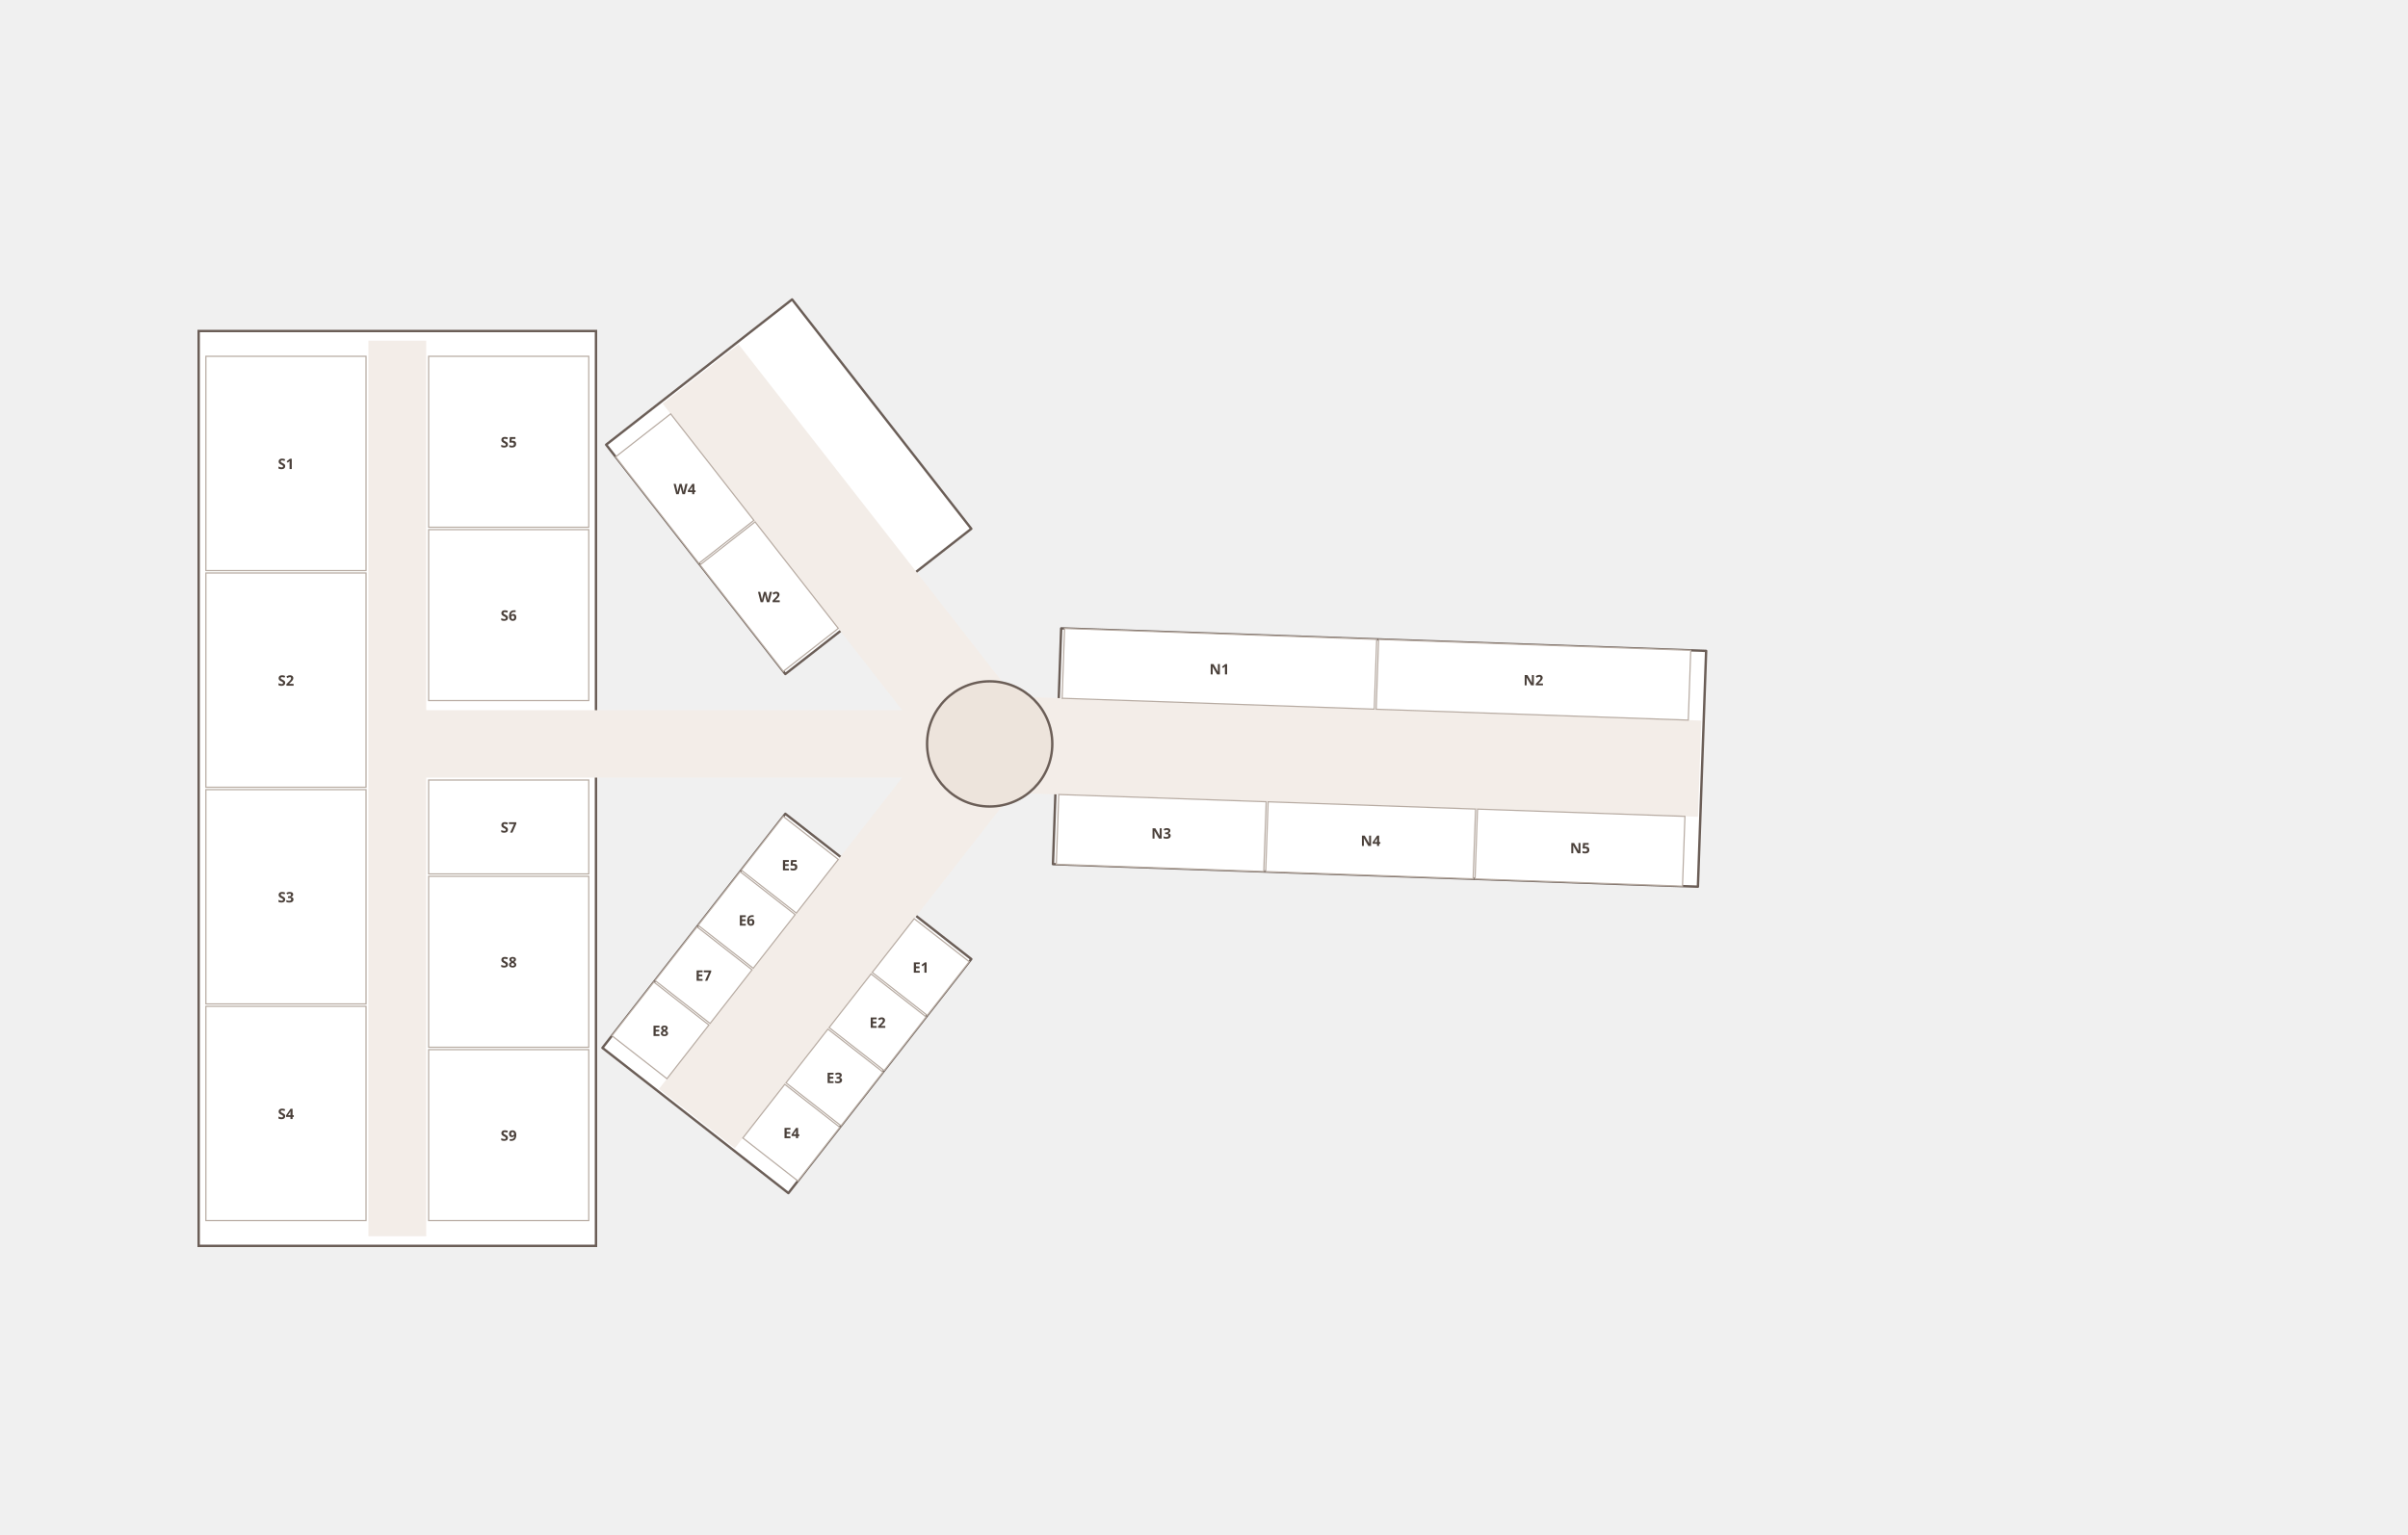
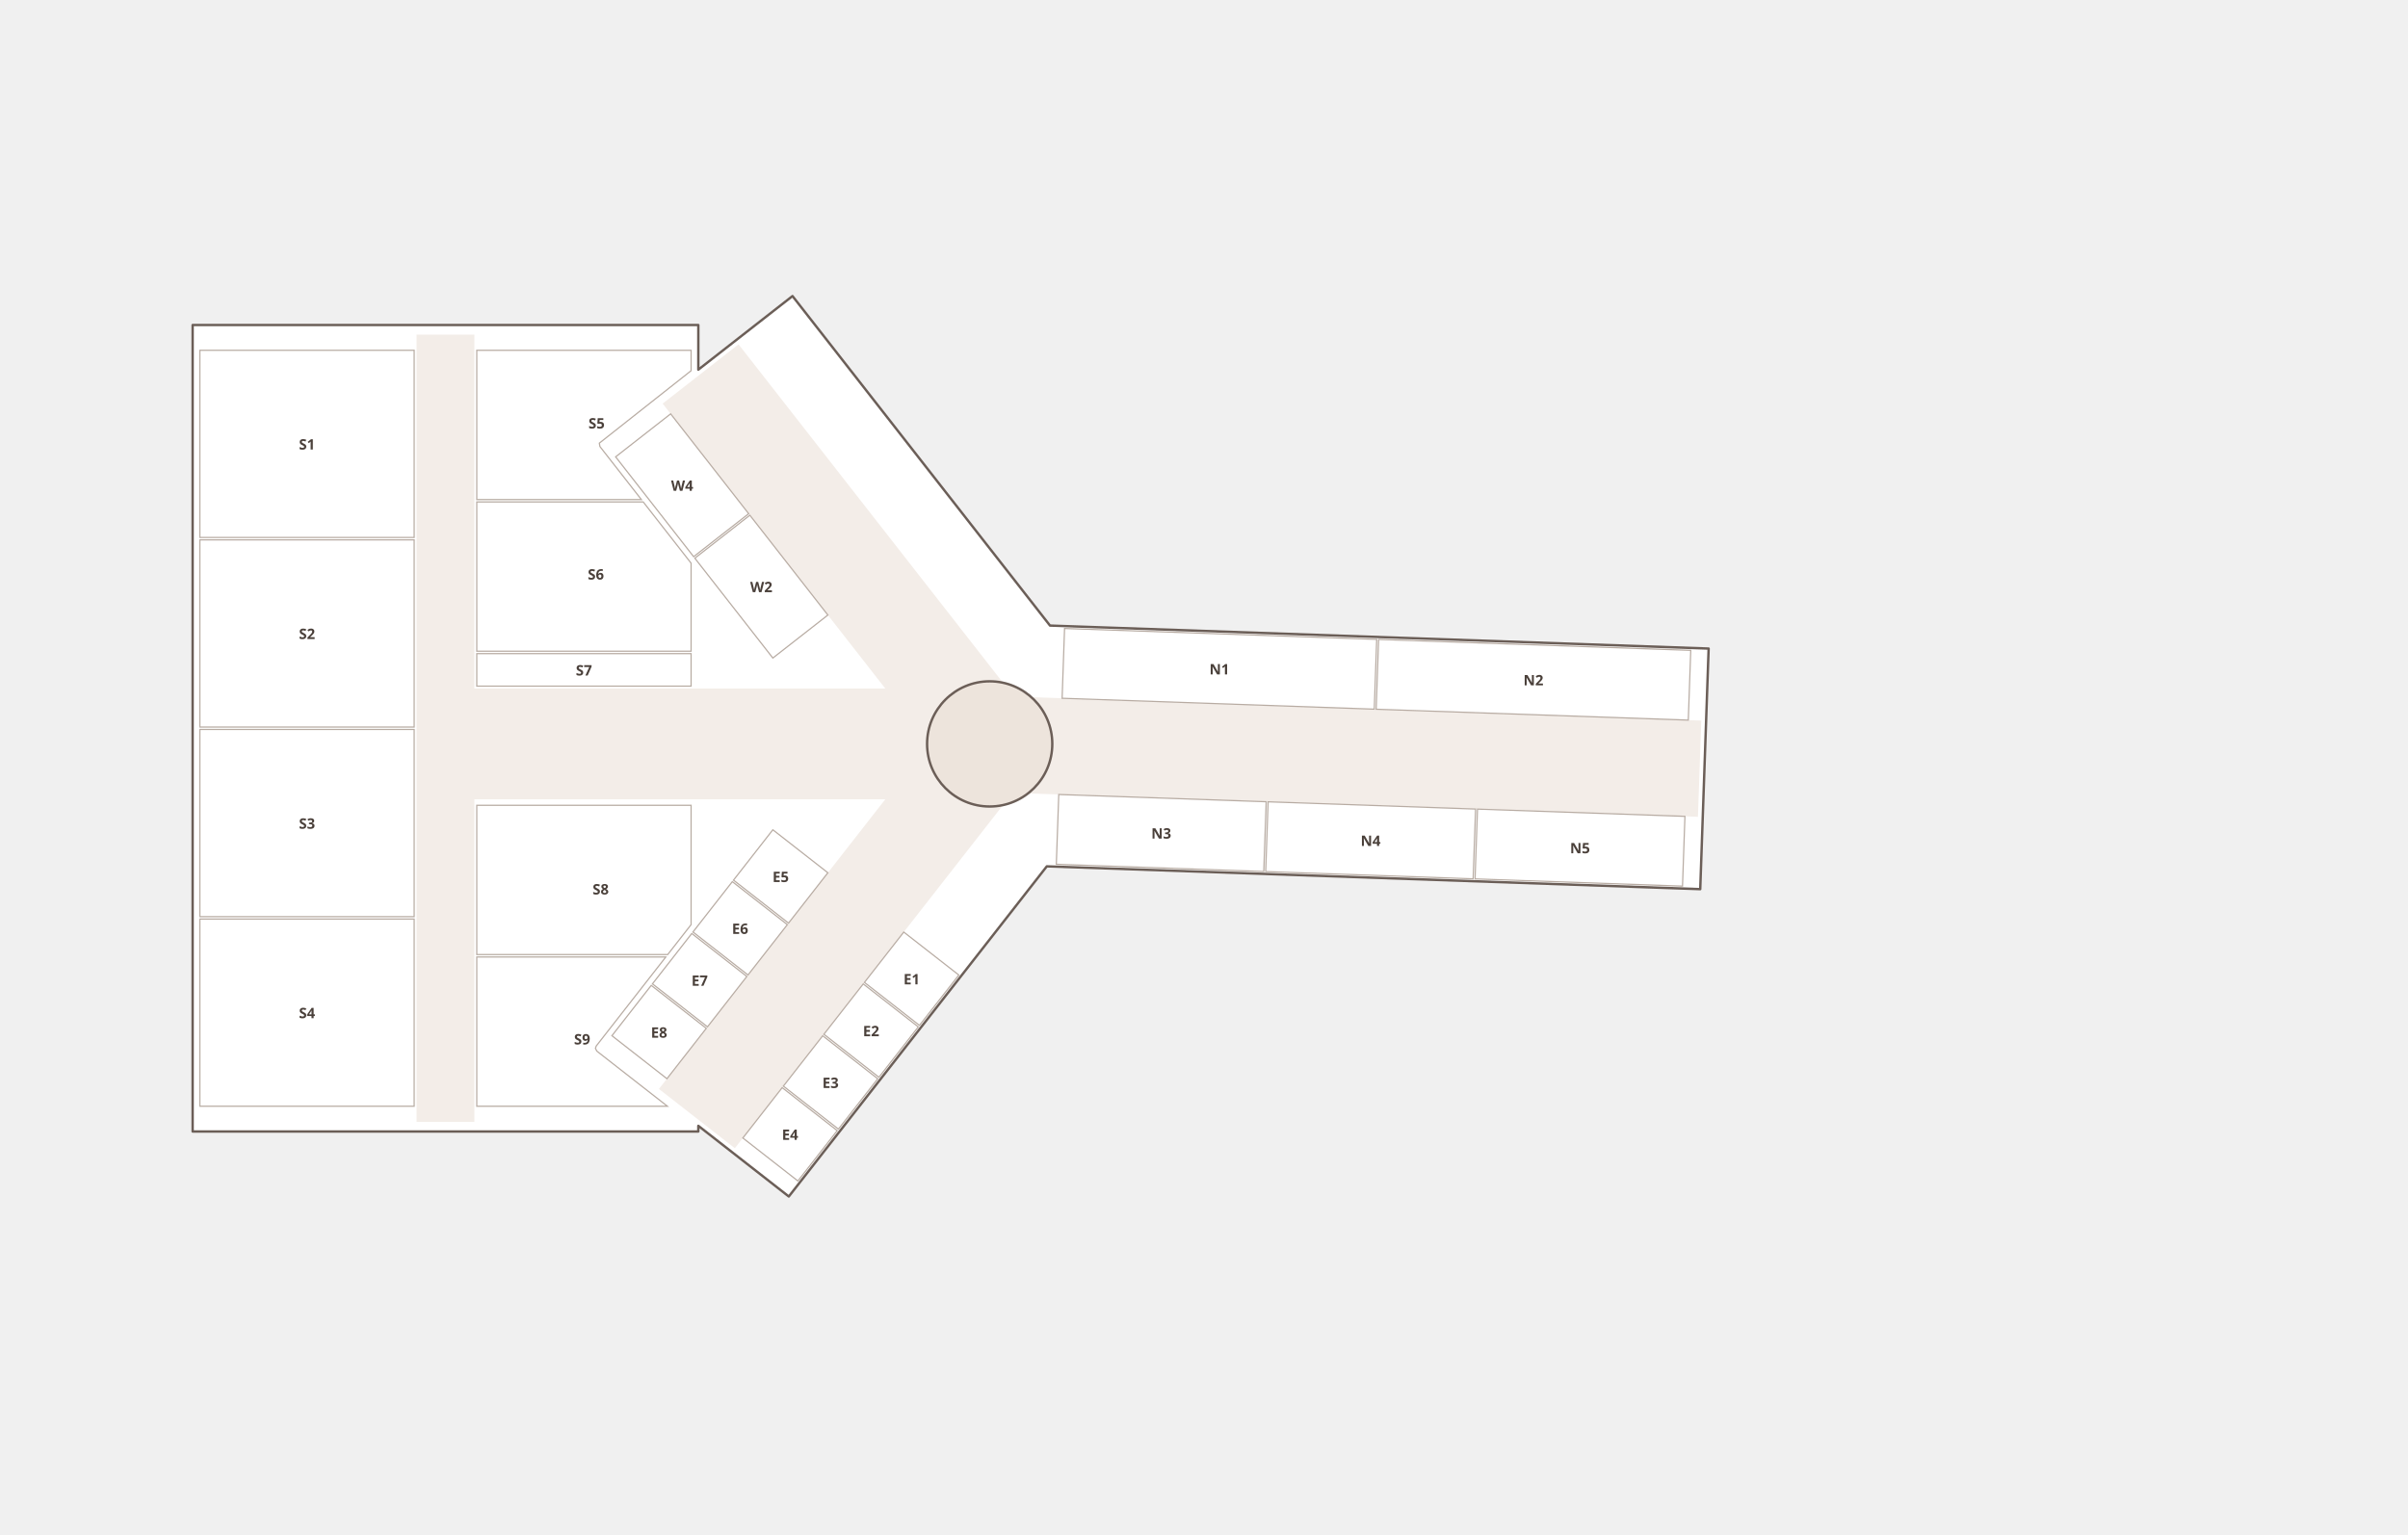
<svg xmlns="http://www.w3.org/2000/svg" viewBox="0 0 2000 1275" width="2000" height="1275" data-floor="main-1f-lobby">
  <defs>
    <pattern id="courtHatch" patternUnits="userSpaceOnUse" width="8" height="8" patternTransform="rotate(45)">
      <rect width="8" height="8" fill="#E4DCD5" />
      <line x1="0" y1="0" x2="0" y2="8" stroke="#6B5E57" stroke-width="1" stroke-opacity="0.08" />
    </pattern>
  </defs>
  <g class="plan">
-     <polygon class="wing" fill="#FFFFFF" stroke="#6B5E57" stroke-width="2" stroke-linejoin="round" points="806.73,796.73 654.81,991.18 500.36,870.51 652.28,676.06" />
-     <polygon class="wing" fill="#FFFFFF" stroke="#6B5E57" stroke-width="2" stroke-linejoin="round" points="881.39,522.01 1417.06,540.72 1410.22,736.60 874.55,717.89" />
-     <polygon class="wing" fill="#FFFFFF" stroke="#6B5E57" stroke-width="2" stroke-linejoin="round" points="652.28,559.94 503.44,369.43 657.89,248.76 806.73,439.27" />
-     <polygon class="wing" fill="#FFFFFF" stroke="#6B5E57" stroke-width="2" points="165.00,275.00 495.00,275.00 495.00,1035.00 165.00,1035.00" />
+     <path class="wing" fill="#FFFFFF" stroke="#6B5E57" stroke-width="2" stroke-linejoin="round" fill-rule="evenodd" d="M160.00,270.00 L160.00,940.00 L580.00,940.00 L580.00,935.27 L655.15,993.98 L869.43,719.72 L1412.15,738.67 L1419.13,538.79 L872.09,519.69 L658.23,245.96 L580.00,307.08 L580.00,270.00 Z" />
    <polygon class="corridor" fill="#F3EDE8" stroke="none" points="853.52,642.63 610.33,953.89 547.29,904.64 790.48,593.37" />
    <polygon class="corridor" fill="#F3EDE8" stroke="none" points="823.40,578.02 1413.04,598.62 1410.24,678.57 820.60,657.98" />
    <polygon class="corridor" fill="#F3EDE8" stroke="none" points="790.48,642.63 550.37,335.30 613.41,286.05 853.52,593.37" />
-     <polygon class="corridor" fill="#F3EDE8" stroke="none" points="306.00,283.00 354.00,283.00 354.00,1027.00 306.00,1027.00" />
-     <polygon class="corridor" fill="#F3EDE8" stroke="none" points="330.00,590.00 822.00,590.00 822.00,646.00 330.00,646.00" />
+     <polygon class="corridor" fill="#F3EDE8" stroke="none" points="346.00,278.00 394.00,278.00 394.00,932.00 346.00,932.00" />
+     <polygon class="corridor" fill="#F3EDE8" stroke="none" points="370.00,572.00 822.00,572.00 822.00,664.00 370.00,664.00" />
    <g class="rooms">
-       <polygon class="room" data-room="main-1f-lobby-free-pup-office-e1" data-baked="1" fill="#FFFFFF" stroke="#B8ACA3" stroke-width="1" points="805.00,798.93 770.16,843.53 724.46,807.82 759.30,763.22" />
-       <polygon class="room" data-room="main-1f-lobby-hrd-records-office-e2" data-baked="1" fill="#FFFFFF" stroke="#B8ACA3" stroke-width="1" points="769.18,844.79 734.34,889.38 688.63,853.67 723.47,809.08" />
-       <polygon class="room" data-room="main-1f-lobby-department-of-military-science-and-tactics-office-e3" data-baked="1" fill="#FFFFFF" stroke="#B8ACA3" stroke-width="1" points="733.35,890.64 698.51,935.23 652.81,899.53 687.65,854.93" />
-       <polygon class="room" data-room="main-1f-lobby-corps-of-cadets-headquarters-e4" data-baked="1" fill="#FFFFFF" stroke="#B8ACA3" stroke-width="1" points="697.53,936.49 662.69,981.09 616.98,945.38 651.82,900.79" />
-       <polygon class="room" data-room="main-1f-lobby-medical-clinic-services-e5" data-baked="1" fill="#FFFFFF" stroke="#B8ACA3" stroke-width="1" points="696.26,713.97 661.42,758.56 615.71,722.86 650.55,678.26" />
-       <polygon class="room" data-room="main-1f-lobby-dental-clinic-services-e6" data-baked="1" fill="#FFFFFF" stroke="#B8ACA3" stroke-width="1" points="660.43,759.82 625.59,804.42 579.89,768.71 614.73,724.12" />
-       <polygon class="room" data-room="main-1f-lobby-office-of-the-director-medical-health-services-e7" data-baked="1" fill="#FFFFFF" stroke="#B8ACA3" stroke-width="1" points="624.61,805.68 589.77,850.27 544.06,814.56 578.90,769.97" />
-       <polygon class="room" data-room="main-1f-lobby-office-of-the-director-public-affairs-office-e8" data-baked="1" fill="#FFFFFF" stroke="#B8ACA3" stroke-width="1" points="588.78,851.53 553.94,896.13 508.24,860.42 543.08,815.83" />
+       <polygon class="room" data-room="main-1f-lobby-free-pup-office-e1" data-baked="1" fill="#FFFFFF" stroke="#B8ACA3" stroke-width="1" points="796.35,810.01 763.67,851.84 717.97,816.13 750.64,774.31" />
+       <polygon class="room" data-room="main-1f-lobby-hrd-records-office-e2" data-baked="1" fill="#FFFFFF" stroke="#B8ACA3" stroke-width="1" points="762.69,853.10 730.01,894.92 684.30,859.21 716.98,817.39" />
+       <polygon class="room" data-room="main-1f-lobby-department-of-military-science-and-tactics-office-e3" data-baked="1" fill="#FFFFFF" stroke="#B8ACA3" stroke-width="1" points="729.02,896.18 696.35,938.00 650.64,902.30 683.32,860.47" />
+       <polygon class="room" data-room="main-1f-lobby-corps-of-cadets-headquarters-e4" data-baked="1" fill="#FFFFFF" stroke="#B8ACA3" stroke-width="1" points="695.36,939.27 662.69,981.09 616.98,945.38 649.66,903.56" />
+       <polygon class="room" data-room="main-1f-lobby-medical-clinic-services-e5" data-baked="1" fill="#FFFFFF" stroke="#B8ACA3" stroke-width="1" points="687.60,725.05 654.92,766.88 609.22,731.17 641.90,689.34" />
+       <polygon class="room" data-room="main-1f-lobby-dental-clinic-services-e6" data-baked="1" fill="#FFFFFF" stroke="#B8ACA3" stroke-width="1" points="653.94,768.14 621.26,809.96 575.56,774.25 608.24,732.43" />
+       <polygon class="room" data-room="main-1f-lobby-office-of-the-director-medical-health-services-e7" data-baked="1" fill="#FFFFFF" stroke="#B8ACA3" stroke-width="1" points="620.28,811.22 587.60,853.04 541.90,817.33 574.57,775.51" />
+       <polygon class="room" data-room="main-1f-lobby-office-of-the-director-public-affairs-office-e8" data-baked="1" fill="#FFFFFF" stroke="#B8ACA3" stroke-width="1" points="586.62,854.30 553.94,896.13 508.24,860.42 540.91,818.60" />
      <polygon class="room" data-room="main-1f-lobby-procurement-office-n1" data-baked="1" fill="#FFFFFF" stroke="#B8ACA3" stroke-width="1" points="884.18,522.11 1143.43,531.16 1141.40,589.13 882.16,580.08" />
      <polygon class="room" data-room="main-1f-lobby-central-records-office-n2" data-baked="1" fill="#FFFFFF" stroke="#B8ACA3" stroke-width="1" points="1145.03,531.22 1404.27,540.27 1402.24,598.24 1143.00,589.19" />
      <polygon class="room" data-room="main-1f-lobby-commission-on-audit-office-n3" data-baked="1" fill="#FFFFFF" stroke="#B8ACA3" stroke-width="1" points="879.37,660.03 1051.66,666.04 1049.64,724.01 877.34,717.99" />
      <polygon class="room" data-room="main-1f-lobby-campus-ministry-office-n4" data-baked="1" fill="#FFFFFF" stroke="#B8ACA3" stroke-width="1" points="1053.26,666.10 1225.56,672.12 1223.53,730.08 1051.24,724.06" />
      <polygon class="room" data-room="main-1f-lobby-security-office-n5" data-baked="1" fill="#FFFFFF" stroke="#B8ACA3" stroke-width="1" points="1227.16,672.17 1399.45,678.19 1397.43,736.15 1225.13,730.14" />
-       <polygon class="room" data-room="main-1f-lobby-admission-and-registration-office-w2" data-baked="1" fill="#FFFFFF" stroke="#B8ACA3" stroke-width="1" points="650.55,557.74 581.43,469.26 627.13,433.55 696.26,522.03" />
-       <polygon class="room" data-room="main-1f-lobby-office-for-scholarship-and-financial-assistance-w4" data-baked="1" fill="#FFFFFF" stroke="#B8ACA3" stroke-width="1" points="580.44,468.00 511.32,379.52 557.02,343.81 626.15,432.29" />
-       <polygon class="room" data-room="main-1f-lobby-office-of-the-university-registrar-s1" data-baked="1" fill="#FFFFFF" stroke="#B8ACA3" stroke-width="1" points="171.00,296.00 304.00,296.00 304.00,474.00 171.00,474.00" />
-       <polygon class="room" data-room="main-1f-lobby-students-records-office-s2" data-baked="1" fill="#FFFFFF" stroke="#B8ACA3" stroke-width="1" points="171.00,476.00 304.00,476.00 304.00,654.00 171.00,654.00" />
-       <polygon class="room" data-room="main-1f-lobby-human-resource-management-division-s3" data-baked="1" fill="#FFFFFF" stroke="#B8ACA3" stroke-width="1" points="171.00,656.00 304.00,656.00 304.00,834.00 171.00,834.00" />
-       <polygon class="room" data-room="main-1f-lobby-budget-services-s4" data-baked="1" fill="#FFFFFF" stroke="#B8ACA3" stroke-width="1" points="171.00,836.00 304.00,836.00 304.00,1014.00 171.00,1014.00" />
-       <polygon class="room" data-room="main-1f-lobby-property-extension-office-s5" data-baked="1" fill="#FFFFFF" stroke="#B8ACA3" stroke-width="1" points="356.00,296.00 489.00,296.00 489.00,438.00 356.00,438.00" />
-       <polygon class="room" data-room="main-1f-lobby-cashier-s6" data-baked="1" fill="#FFFFFF" stroke="#B8ACA3" stroke-width="1" points="356.00,440.00 489.00,440.00 489.00,582.00 356.00,582.00" />
-       <polygon class="room" data-room="main-1f-lobby-accounting-office-s7" data-baked="1" fill="#FFFFFF" stroke="#B8ACA3" stroke-width="1" points="356.00,648.00 489.00,648.00 489.00,726.00 356.00,726.00" />
-       <polygon class="room" data-room="main-1f-lobby-accounting-division-students-services-section-s8" data-baked="1" fill="#FFFFFF" stroke="#B8ACA3" stroke-width="1" points="356.00,728.00 489.00,728.00 489.00,870.00 356.00,870.00" />
-       <polygon class="room" data-room="main-1f-lobby-payroll-section-s9" data-baked="1" fill="#FFFFFF" stroke="#B8ACA3" stroke-width="1" points="356.00,872.00 489.00,872.00 489.00,1014.00 356.00,1014.00" />
+       <polygon class="room" data-room="main-1f-lobby-admission-and-registration-office-w2" data-baked="1" fill="#FFFFFF" stroke="#B8ACA3" stroke-width="1" points="641.90,546.66 577.10,463.72 622.80,428.01 687.60,510.95" />
+       <polygon class="room" data-room="main-1f-lobby-office-for-scholarship-and-financial-assistance-w4" data-baked="1" fill="#FFFFFF" stroke="#B8ACA3" stroke-width="1" points="576.11,462.46 511.32,379.52 557.02,343.81 621.82,426.75" />
+       <polygon class="room" data-room="main-1f-lobby-office-of-the-university-registrar-s1" data-baked="1" fill="#FFFFFF" stroke="#B8ACA3" stroke-width="1" points="166.00,446.50 344.00,446.50 344.00,291.00 166.00,291.00" />
+       <polygon class="room" data-room="main-1f-lobby-students-records-office-s2" data-baked="1" fill="#FFFFFF" stroke="#B8ACA3" stroke-width="1" points="166.00,604.00 344.00,604.00 344.00,448.50 166.00,448.50" />
+       <polygon class="room" data-room="main-1f-lobby-human-resource-management-division-s3" data-baked="1" fill="#FFFFFF" stroke="#B8ACA3" stroke-width="1" points="166.00,761.50 344.00,761.50 344.00,606.00 166.00,606.00" />
+       <polygon class="room" data-room="main-1f-lobby-budget-services-s4" data-baked="1" fill="#FFFFFF" stroke="#B8ACA3" stroke-width="1" points="166.00,919.00 344.00,919.00 344.00,763.50 166.00,763.50" />
+       <polygon class="room" data-room="main-1f-lobby-property-extension-office-s5" data-baked="1" fill="#FFFFFF" stroke="#B8ACA3" stroke-width="1" points="574.00,291.00 396.00,291.00 396.00,415.00 532.69,415.00 498.26,370.94 497.78,368.15 574.00,307.96" />
+       <polygon class="room" data-room="main-1f-lobby-cashier-s6" data-baked="1" fill="#FFFFFF" stroke="#B8ACA3" stroke-width="1" points="396.00,417.00 396.00,541.00 574.00,541.00 574.00,467.87 534.25,417.00" />
+       <polygon class="room" data-room="main-1f-lobby-accounting-office-s7" data-baked="1" fill="#FFFFFF" stroke="#B8ACA3" stroke-width="1" points="396.00,570.00 574.00,570.00 574.00,543.00 396.00,543.00" />
+       <polygon class="room" data-room="main-1f-lobby-accounting-division-students-services-section-s8" data-baked="1" fill="#FFFFFF" stroke="#B8ACA3" stroke-width="1" points="574.00,669.00 396.00,669.00 396.00,793.00 554.57,793.00 574.00,768.13" />
+       <polygon class="room" data-room="main-1f-lobby-payroll-section-s9" data-baked="1" fill="#FFFFFF" stroke="#B8ACA3" stroke-width="1" points="396.00,795.00 396.00,919.00 554.31,919.00 495.70,873.21 494.55,870.92 495.19,869.00 553.00,795.00" />
      <polygon class="room" data-room="main-1f-lobby-university-consumers-cooperative-dome" fill="#FFFFFF" stroke="#B8ACA3" stroke-width="1" points="792.00,588.00 852.00,588.00 852.00,648.00 792.00,648.00" />
    </g>
    <circle class="dome" cx="822.0" cy="618.0" r="52" fill="#EDE4DC" stroke="#6B5E57" stroke-width="2" />
    <g class="room-nums">
-       <text x="764.7" y="803.4" fill="#4A403A" font-family="system-ui,sans-serif" font-size="12" font-weight="600" text-anchor="middle" dominant-baseline="central">E1</text>
-       <text x="728.9" y="849.2" fill="#4A403A" font-family="system-ui,sans-serif" font-size="12" font-weight="600" text-anchor="middle" dominant-baseline="central">E2</text>
-       <text x="693.1" y="895.1" fill="#4A403A" font-family="system-ui,sans-serif" font-size="12" font-weight="600" text-anchor="middle" dominant-baseline="central">E3</text>
-       <text x="657.3" y="940.9" fill="#4A403A" font-family="system-ui,sans-serif" font-size="12" font-weight="600" text-anchor="middle" dominant-baseline="central">E4</text>
-       <text x="656.0" y="718.4" fill="#4A403A" font-family="system-ui,sans-serif" font-size="12" font-weight="600" text-anchor="middle" dominant-baseline="central">E5</text>
-       <text x="620.2" y="764.3" fill="#4A403A" font-family="system-ui,sans-serif" font-size="12" font-weight="600" text-anchor="middle" dominant-baseline="central">E6</text>
-       <text x="584.3" y="810.1" fill="#4A403A" font-family="system-ui,sans-serif" font-size="12" font-weight="600" text-anchor="middle" dominant-baseline="central">E7</text>
-       <text x="548.5" y="856.0" fill="#4A403A" font-family="system-ui,sans-serif" font-size="12" font-weight="600" text-anchor="middle" dominant-baseline="central">E8</text>
+       <text x="757.2" y="813.1" fill="#4A403A" font-family="system-ui,sans-serif" font-size="12" font-weight="600" text-anchor="middle" dominant-baseline="central">E1</text>
+       <text x="723.5" y="856.2" fill="#4A403A" font-family="system-ui,sans-serif" font-size="12" font-weight="600" text-anchor="middle" dominant-baseline="central">E2</text>
+       <text x="689.8" y="899.2" fill="#4A403A" font-family="system-ui,sans-serif" font-size="12" font-weight="600" text-anchor="middle" dominant-baseline="central">E3</text>
+       <text x="656.2" y="942.3" fill="#4A403A" font-family="system-ui,sans-serif" font-size="12" font-weight="600" text-anchor="middle" dominant-baseline="central">E4</text>
+       <text x="648.4" y="728.1" fill="#4A403A" font-family="system-ui,sans-serif" font-size="12" font-weight="600" text-anchor="middle" dominant-baseline="central">E5</text>
+       <text x="614.7" y="771.2" fill="#4A403A" font-family="system-ui,sans-serif" font-size="12" font-weight="600" text-anchor="middle" dominant-baseline="central">E6</text>
+       <text x="581.1" y="814.3" fill="#4A403A" font-family="system-ui,sans-serif" font-size="12" font-weight="600" text-anchor="middle" dominant-baseline="central">E7</text>
+       <text x="547.4" y="857.4" fill="#4A403A" font-family="system-ui,sans-serif" font-size="12" font-weight="600" text-anchor="middle" dominant-baseline="central">E8</text>
      <text x="1012.8" y="555.6" fill="#4A403A" font-family="system-ui,sans-serif" font-size="12" font-weight="600" text-anchor="middle" dominant-baseline="central">N1</text>
      <text x="1273.6" y="564.7" fill="#4A403A" font-family="system-ui,sans-serif" font-size="12" font-weight="600" text-anchor="middle" dominant-baseline="central">N2</text>
      <text x="964.5" y="692.0" fill="#4A403A" font-family="system-ui,sans-serif" font-size="12" font-weight="600" text-anchor="middle" dominant-baseline="central">N3</text>
      <text x="1138.4" y="698.1" fill="#4A403A" font-family="system-ui,sans-serif" font-size="12" font-weight="600" text-anchor="middle" dominant-baseline="central">N4</text>
      <text x="1312.3" y="704.2" fill="#4A403A" font-family="system-ui,sans-serif" font-size="12" font-weight="600" text-anchor="middle" dominant-baseline="central">N5</text>
-       <text x="638.8" y="495.6" fill="#4A403A" font-family="system-ui,sans-serif" font-size="12" font-weight="600" text-anchor="middle" dominant-baseline="central">W2</text>
-       <text x="568.7" y="405.9" fill="#4A403A" font-family="system-ui,sans-serif" font-size="12" font-weight="600" text-anchor="middle" dominant-baseline="central">W4</text>
-       <text x="237.5" y="385.0" fill="#4A403A" font-family="system-ui,sans-serif" font-size="12" font-weight="600" text-anchor="middle" dominant-baseline="central">S1</text>
-       <text x="237.5" y="565.0" fill="#4A403A" font-family="system-ui,sans-serif" font-size="12" font-weight="600" text-anchor="middle" dominant-baseline="central">S2</text>
-       <text x="237.5" y="745.0" fill="#4A403A" font-family="system-ui,sans-serif" font-size="12" font-weight="600" text-anchor="middle" dominant-baseline="central">S3</text>
-       <text x="237.5" y="925.0" fill="#4A403A" font-family="system-ui,sans-serif" font-size="12" font-weight="600" text-anchor="middle" dominant-baseline="central">S4</text>
-       <text x="422.5" y="367.0" fill="#4A403A" font-family="system-ui,sans-serif" font-size="12" font-weight="600" text-anchor="middle" dominant-baseline="central">S5</text>
-       <text x="422.5" y="511.0" fill="#4A403A" font-family="system-ui,sans-serif" font-size="12" font-weight="600" text-anchor="middle" dominant-baseline="central">S6</text>
-       <text x="422.5" y="687.0" fill="#4A403A" font-family="system-ui,sans-serif" font-size="12" font-weight="600" text-anchor="middle" dominant-baseline="central">S7</text>
-       <text x="422.5" y="799.0" fill="#4A403A" font-family="system-ui,sans-serif" font-size="12" font-weight="600" text-anchor="middle" dominant-baseline="central">S8</text>
-       <text x="422.5" y="943.0" fill="#4A403A" font-family="system-ui,sans-serif" font-size="12" font-weight="600" text-anchor="middle" dominant-baseline="central">S9</text>
+       <text x="632.3" y="487.3" fill="#4A403A" font-family="system-ui,sans-serif" font-size="12" font-weight="600" text-anchor="middle" dominant-baseline="central">W2</text>
+       <text x="566.6" y="403.1" fill="#4A403A" font-family="system-ui,sans-serif" font-size="12" font-weight="600" text-anchor="middle" dominant-baseline="central">W4</text>
+       <text x="255.0" y="368.8" fill="#4A403A" font-family="system-ui,sans-serif" font-size="12" font-weight="600" text-anchor="middle" dominant-baseline="central">S1</text>
+       <text x="255.0" y="526.2" fill="#4A403A" font-family="system-ui,sans-serif" font-size="12" font-weight="600" text-anchor="middle" dominant-baseline="central">S2</text>
+       <text x="255.0" y="683.8" fill="#4A403A" font-family="system-ui,sans-serif" font-size="12" font-weight="600" text-anchor="middle" dominant-baseline="central">S3</text>
+       <text x="255.0" y="841.2" fill="#4A403A" font-family="system-ui,sans-serif" font-size="12" font-weight="600" text-anchor="middle" dominant-baseline="central">S4</text>
+       <text x="495.5" y="351.3" fill="#4A403A" font-family="system-ui,sans-serif" font-size="12" font-weight="600" text-anchor="middle" dominant-baseline="central">S5</text>
+       <text x="494.9" y="476.8" fill="#4A403A" font-family="system-ui,sans-serif" font-size="12" font-weight="600" text-anchor="middle" dominant-baseline="central">S6</text>
+       <text x="485.0" y="556.5" fill="#4A403A" font-family="system-ui,sans-serif" font-size="12" font-weight="600" text-anchor="middle" dominant-baseline="central">S7</text>
+       <text x="498.9" y="738.4" fill="#4A403A" font-family="system-ui,sans-serif" font-size="12" font-weight="600" text-anchor="middle" dominant-baseline="central">S8</text>
+       <text x="483.5" y="863.0" fill="#4A403A" font-family="system-ui,sans-serif" font-size="12" font-weight="600" text-anchor="middle" dominant-baseline="central">S9</text>
    </g>
  </g>
</svg>
